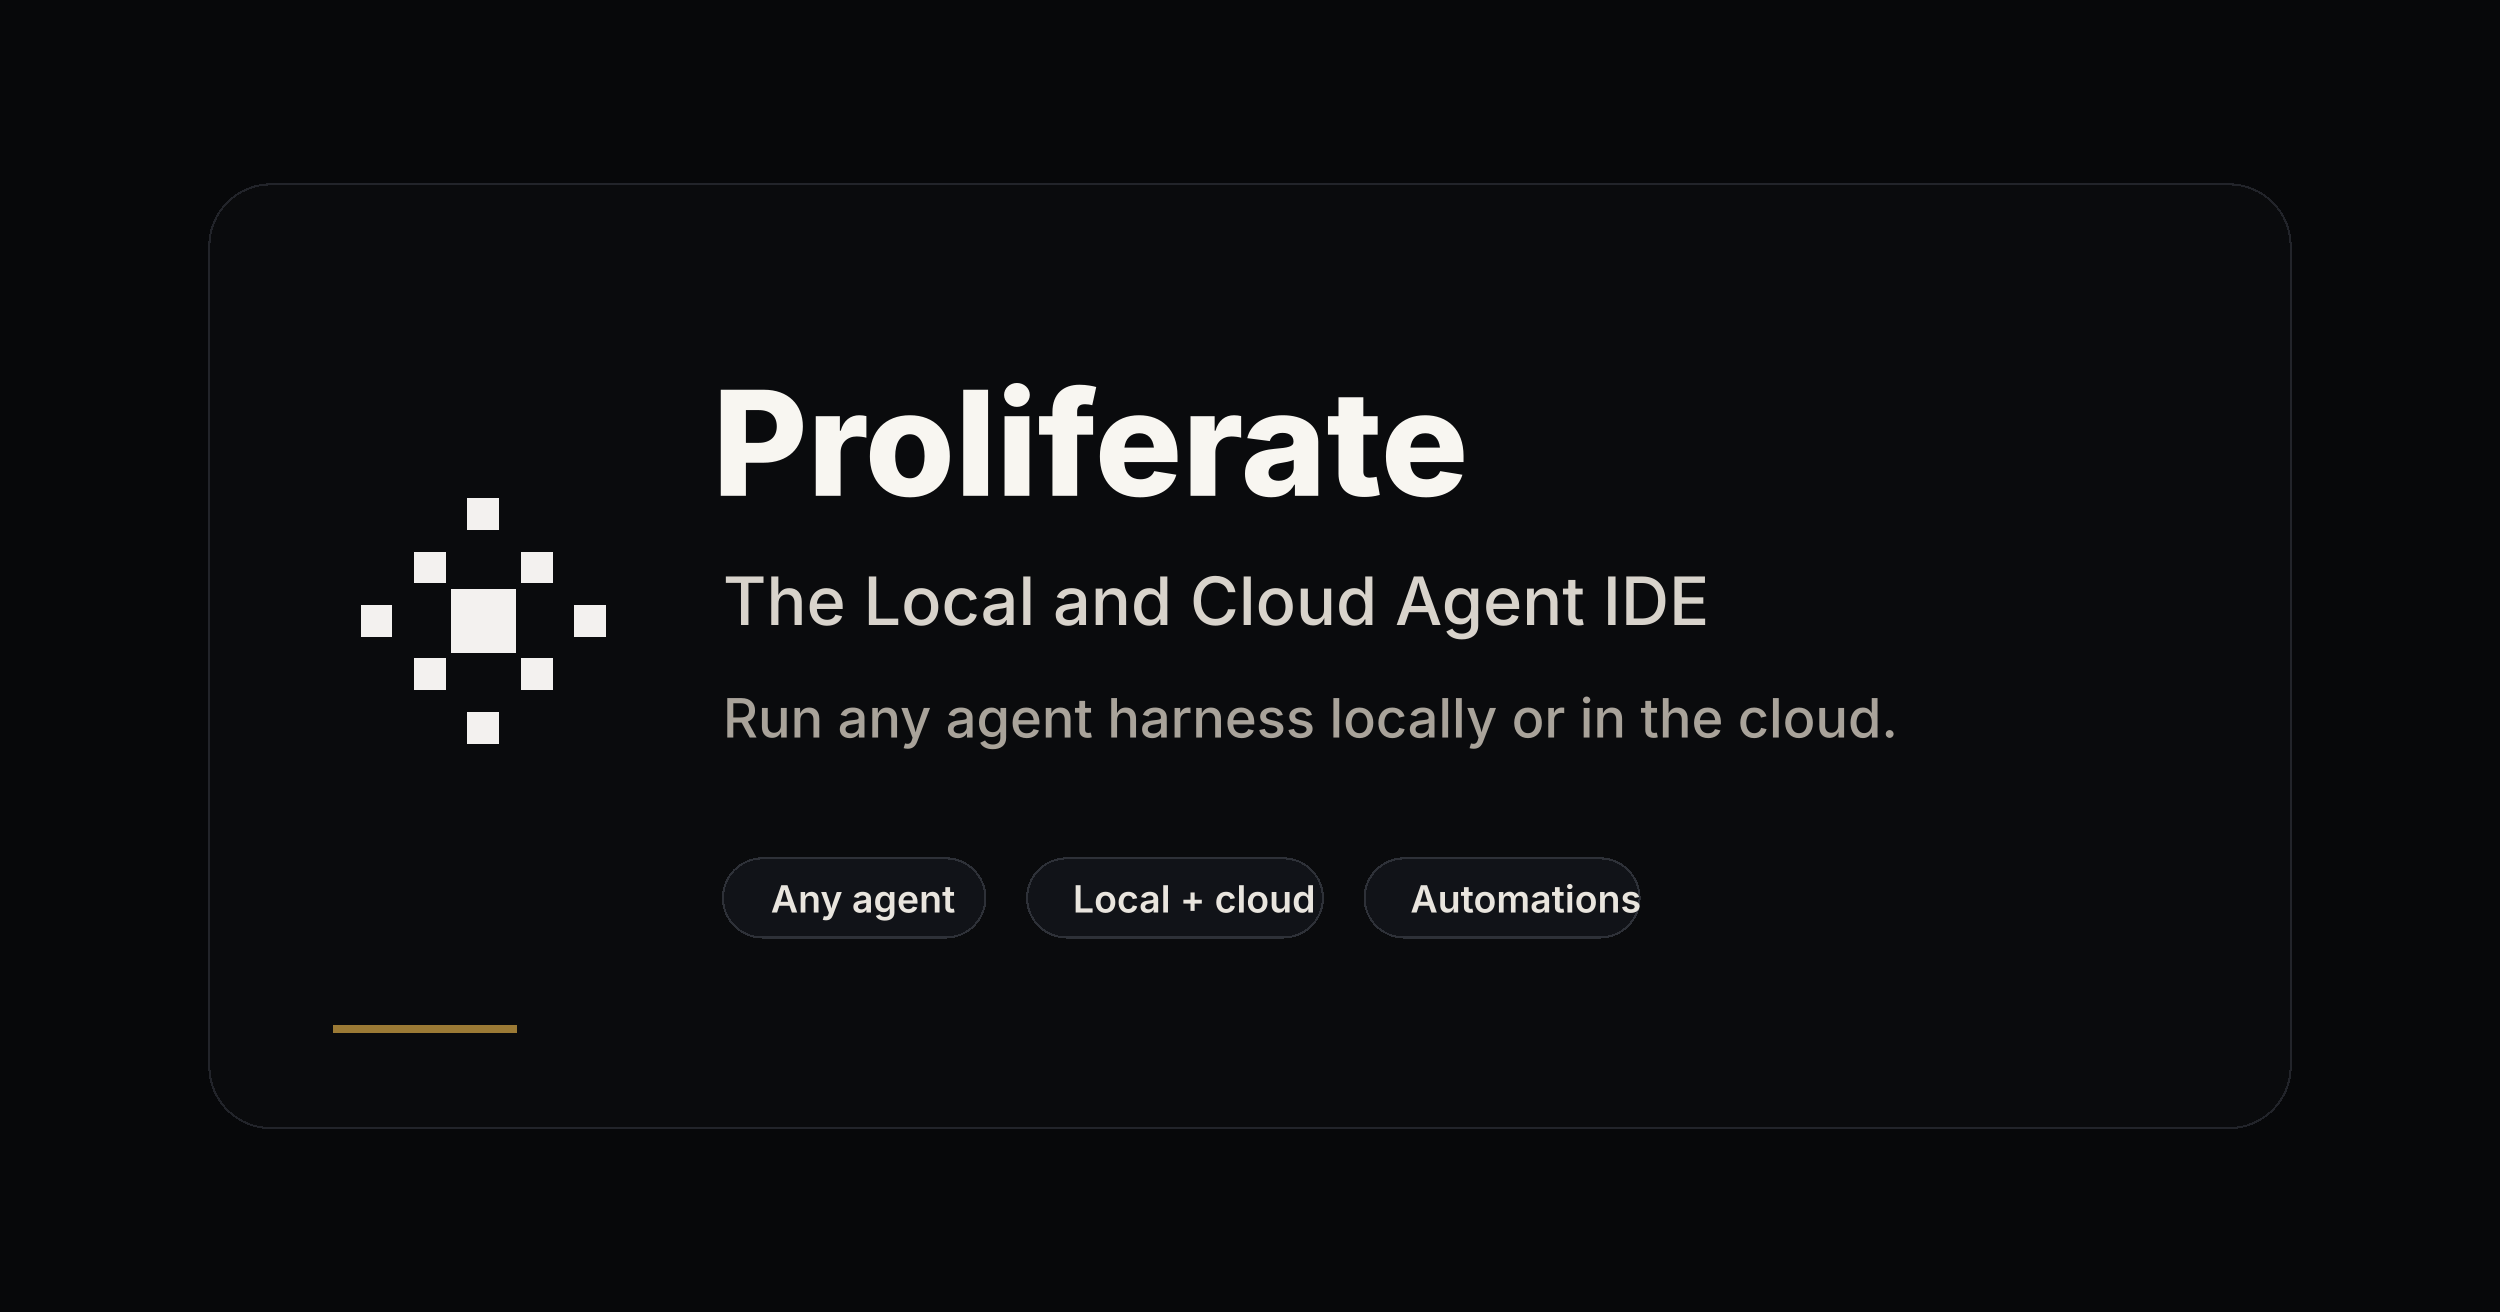
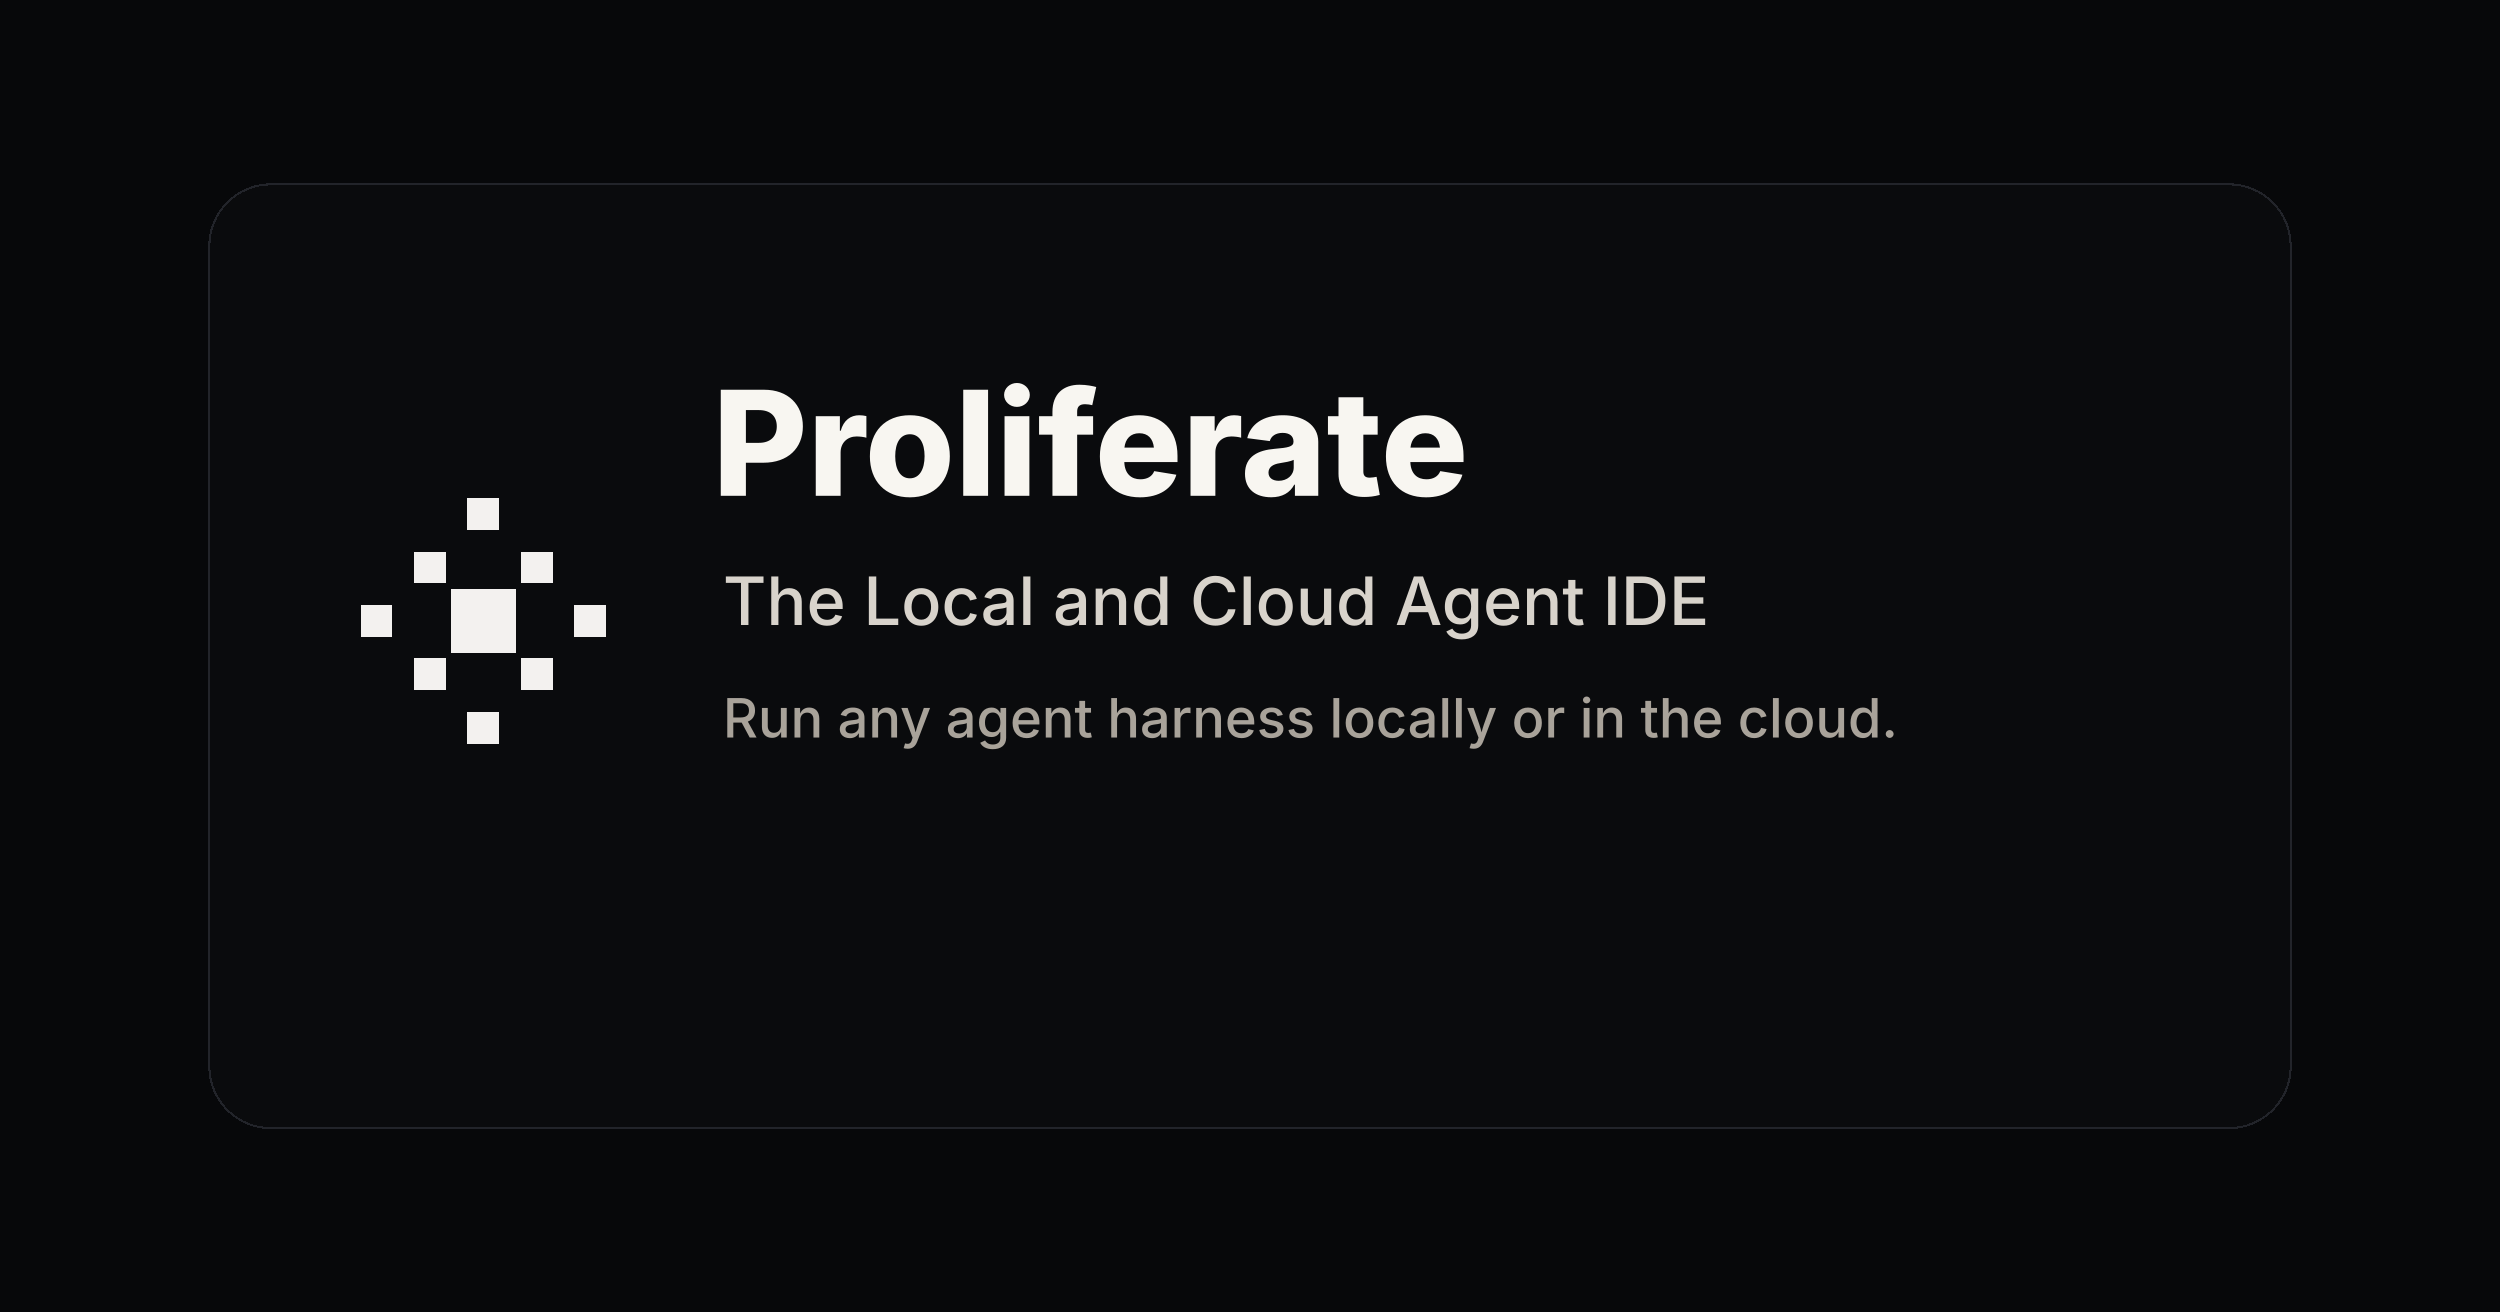
<svg xmlns="http://www.w3.org/2000/svg" width="1200" height="630" viewBox="0 0 1200 630" fill="none" shape-rendering="crispEdges">
  <rect width="1200" height="630" fill="#07080A" />
  <rect x="100" y="88" width="1000" height="454" rx="30" fill="#0A0B0D" />
  <rect x="100.5" y="88.5" width="999" height="453" rx="29.5" stroke="#22242A" />
  <g transform="translate(170 236) scale(0.62)">
    <rect x="75" y="75" width="50" height="50" fill="#F3F1EF" />
    <rect x="87.67" y="5" width="24.67" height="24.67" fill="#F3F1EF" />
    <rect x="129" y="46.33" width="24.67" height="24.67" fill="#F3F1EF" />
    <rect x="170.33" y="87.67" width="24.67" height="24.67" fill="#F3F1EF" />
    <rect x="129" y="129" width="24.67" height="24.67" fill="#F3F1EF" />
    <rect x="87.67" y="170.33" width="24.67" height="24.67" fill="#F3F1EF" />
    <rect x="46.33" y="129" width="24.67" height="24.67" fill="#F3F1EF" />
    <rect x="5" y="87.67" width="24.67" height="24.67" fill="#F3F1EF" />
    <rect x="46.33" y="46.33" width="24.67" height="24.67" fill="#F3F1EF" />
  </g>
  <text x="342" y="238" fill="#F8F6F1" font-family="Inter, ui-sans-serif, system-ui, -apple-system, BlinkMacSystemFont, Segoe UI, sans-serif" font-size="70" font-weight="760" letter-spacing="0">Proliferate</text>
  <text x="347" y="300" fill="#D8D3CB" font-family="Inter, ui-sans-serif, system-ui, -apple-system, BlinkMacSystemFont, Segoe UI, sans-serif" font-size="32" font-weight="540" letter-spacing="0">The Local and Cloud Agent IDE</text>
  <text x="347" y="354" fill="#A9A39A" font-family="Inter, ui-sans-serif, system-ui, -apple-system, BlinkMacSystemFont, Segoe UI, sans-serif" font-size="26" font-weight="450" letter-spacing="0">Run any agent harness locally or in the cloud.</text>
-   <g transform="translate(347 412)">
-     <rect width="126" height="38" rx="19" fill="#111318" stroke="#2E3138" />
-     <text x="23" y="26" fill="#E9E5DE" font-family="Inter, ui-sans-serif, system-ui, -apple-system, BlinkMacSystemFont, Segoe UI, sans-serif" font-size="18" font-weight="560">Any agent</text>
-   </g>
-   <g transform="translate(493 412)">
-     <rect width="142" height="38" rx="19" fill="#111318" stroke="#2E3138" />
-     <text x="22" y="26" fill="#E9E5DE" font-family="Inter, ui-sans-serif, system-ui, -apple-system, BlinkMacSystemFont, Segoe UI, sans-serif" font-size="18" font-weight="560">Local + cloud</text>
-   </g>
-   <g transform="translate(655 412)">
-     <rect width="132" height="38" rx="19" fill="#111318" stroke="#2E3138" />
-     <text x="22" y="26" fill="#E9E5DE" font-family="Inter, ui-sans-serif, system-ui, -apple-system, BlinkMacSystemFont, Segoe UI, sans-serif" font-size="18" font-weight="560">Automations</text>
-   </g>
-   <rect x="160" y="492" width="88" height="4" fill="#9B7A35" />
</svg>
